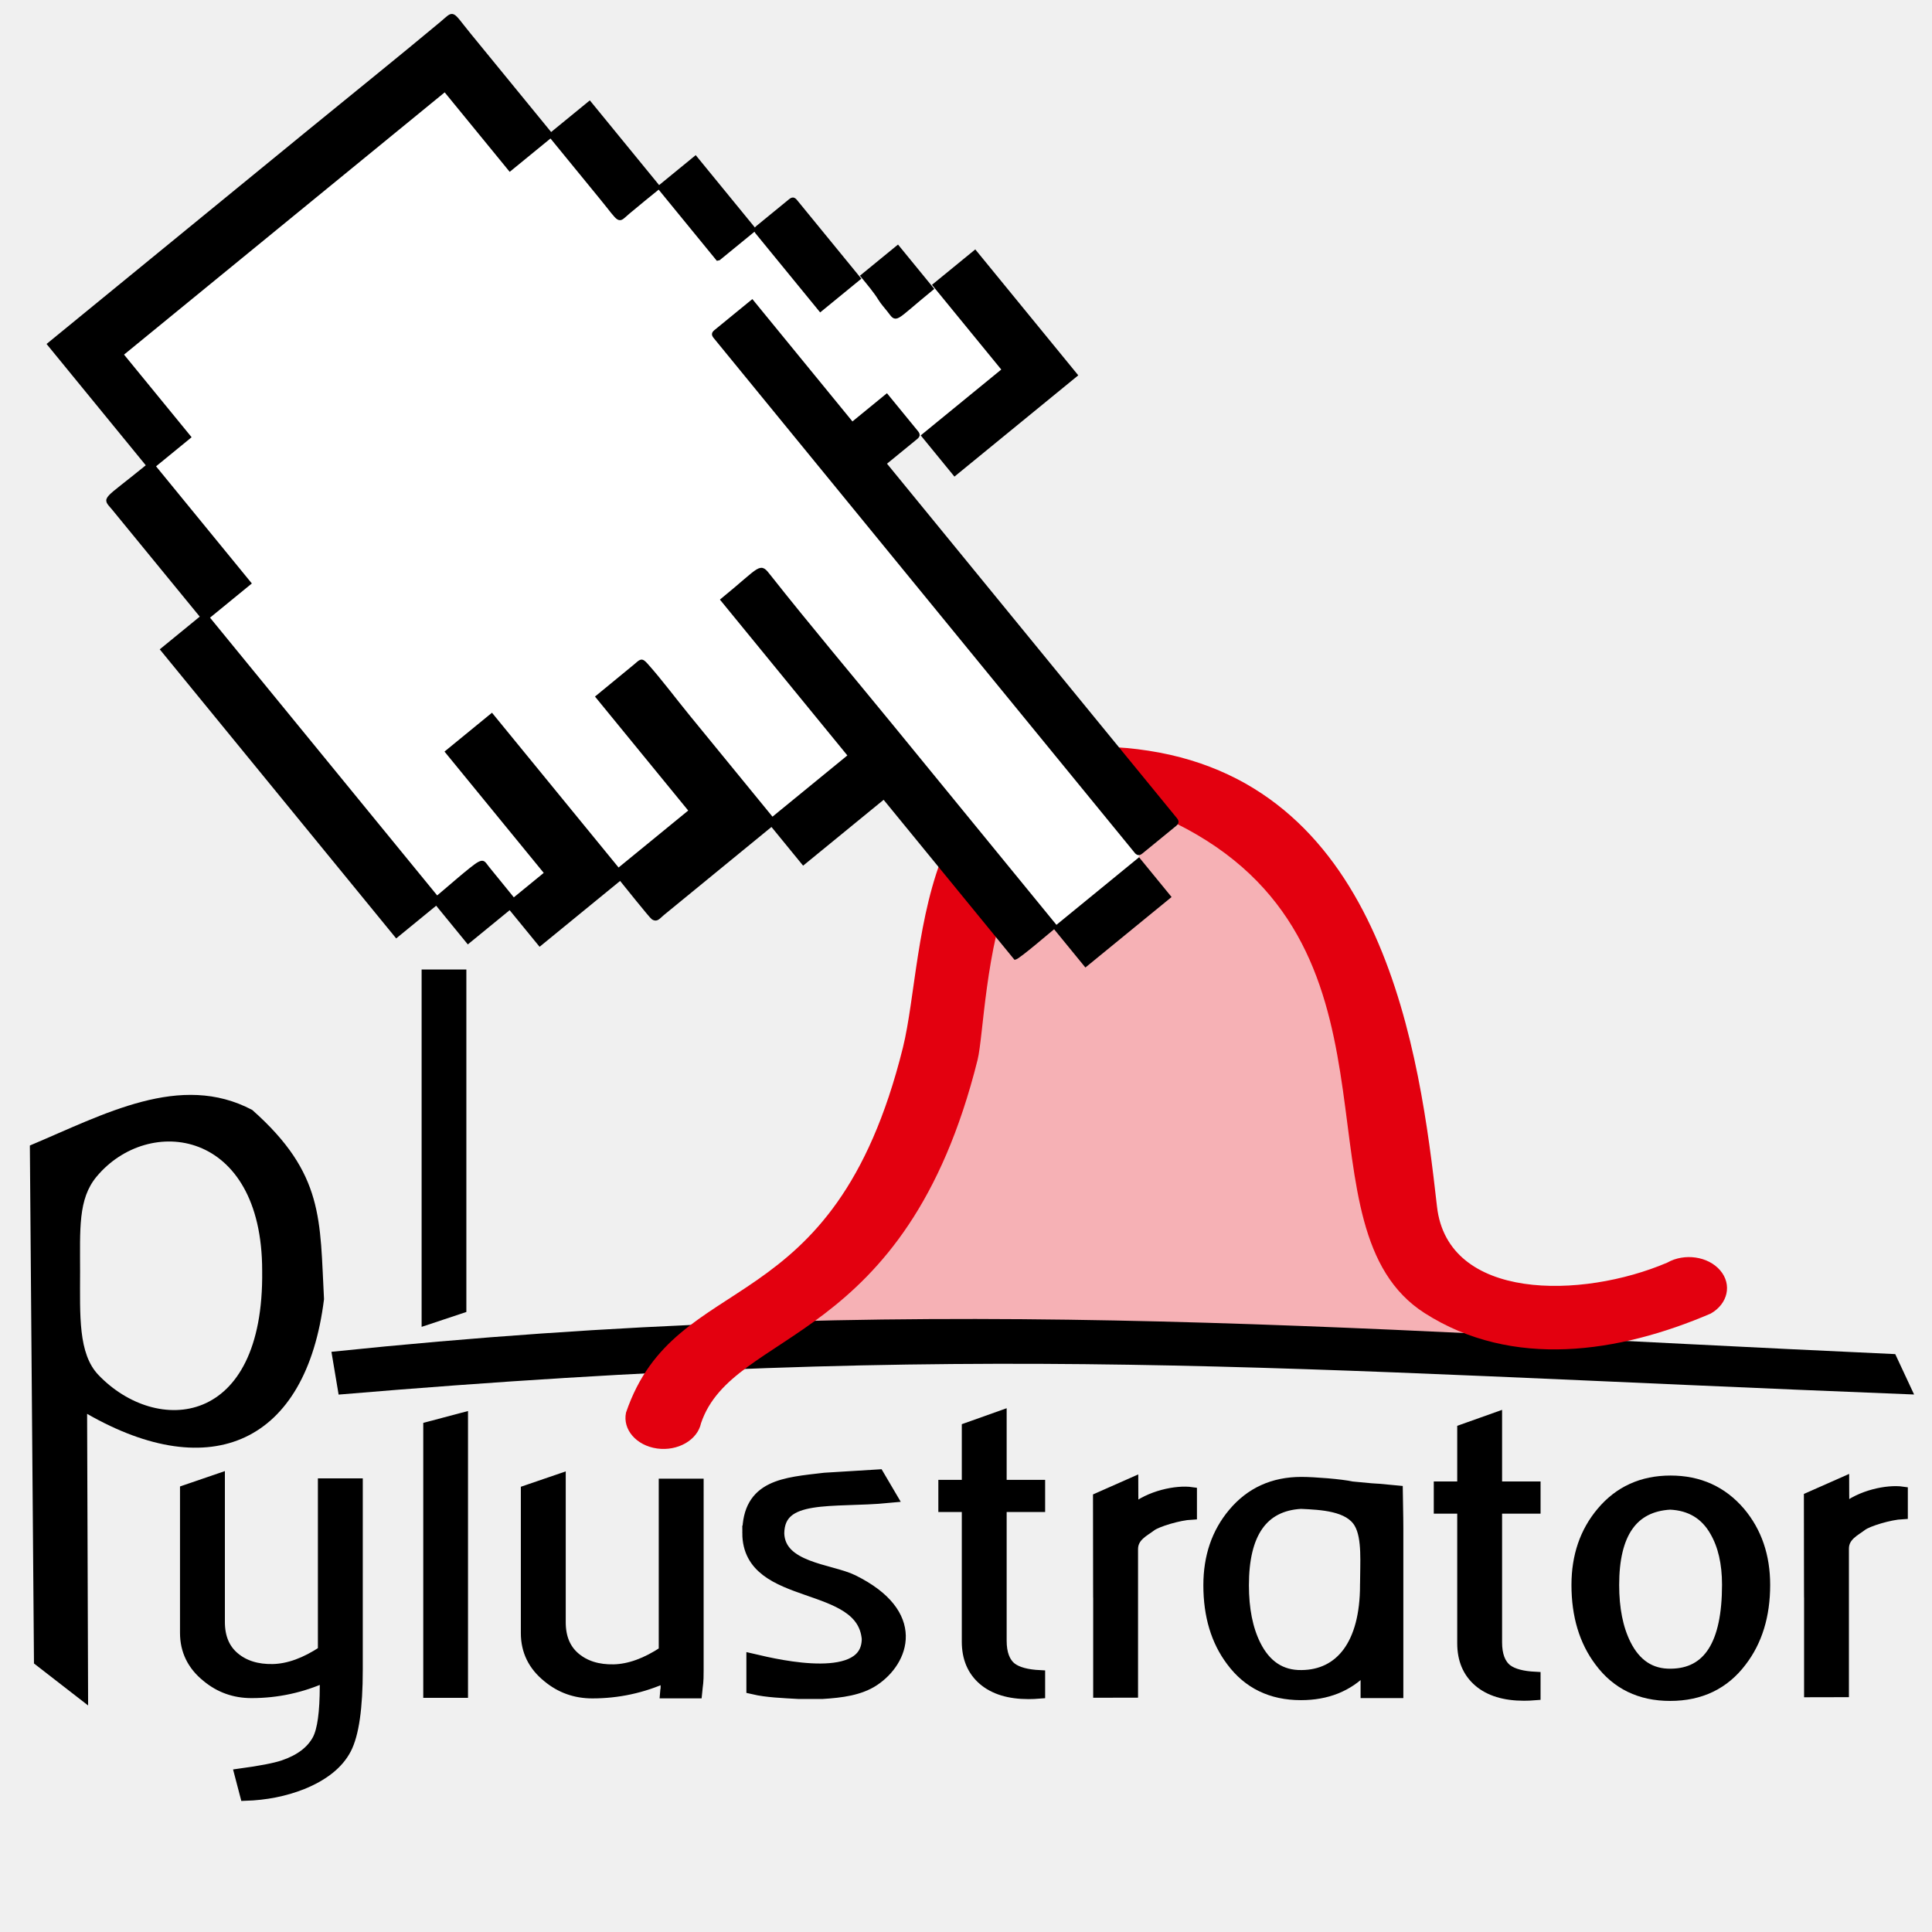
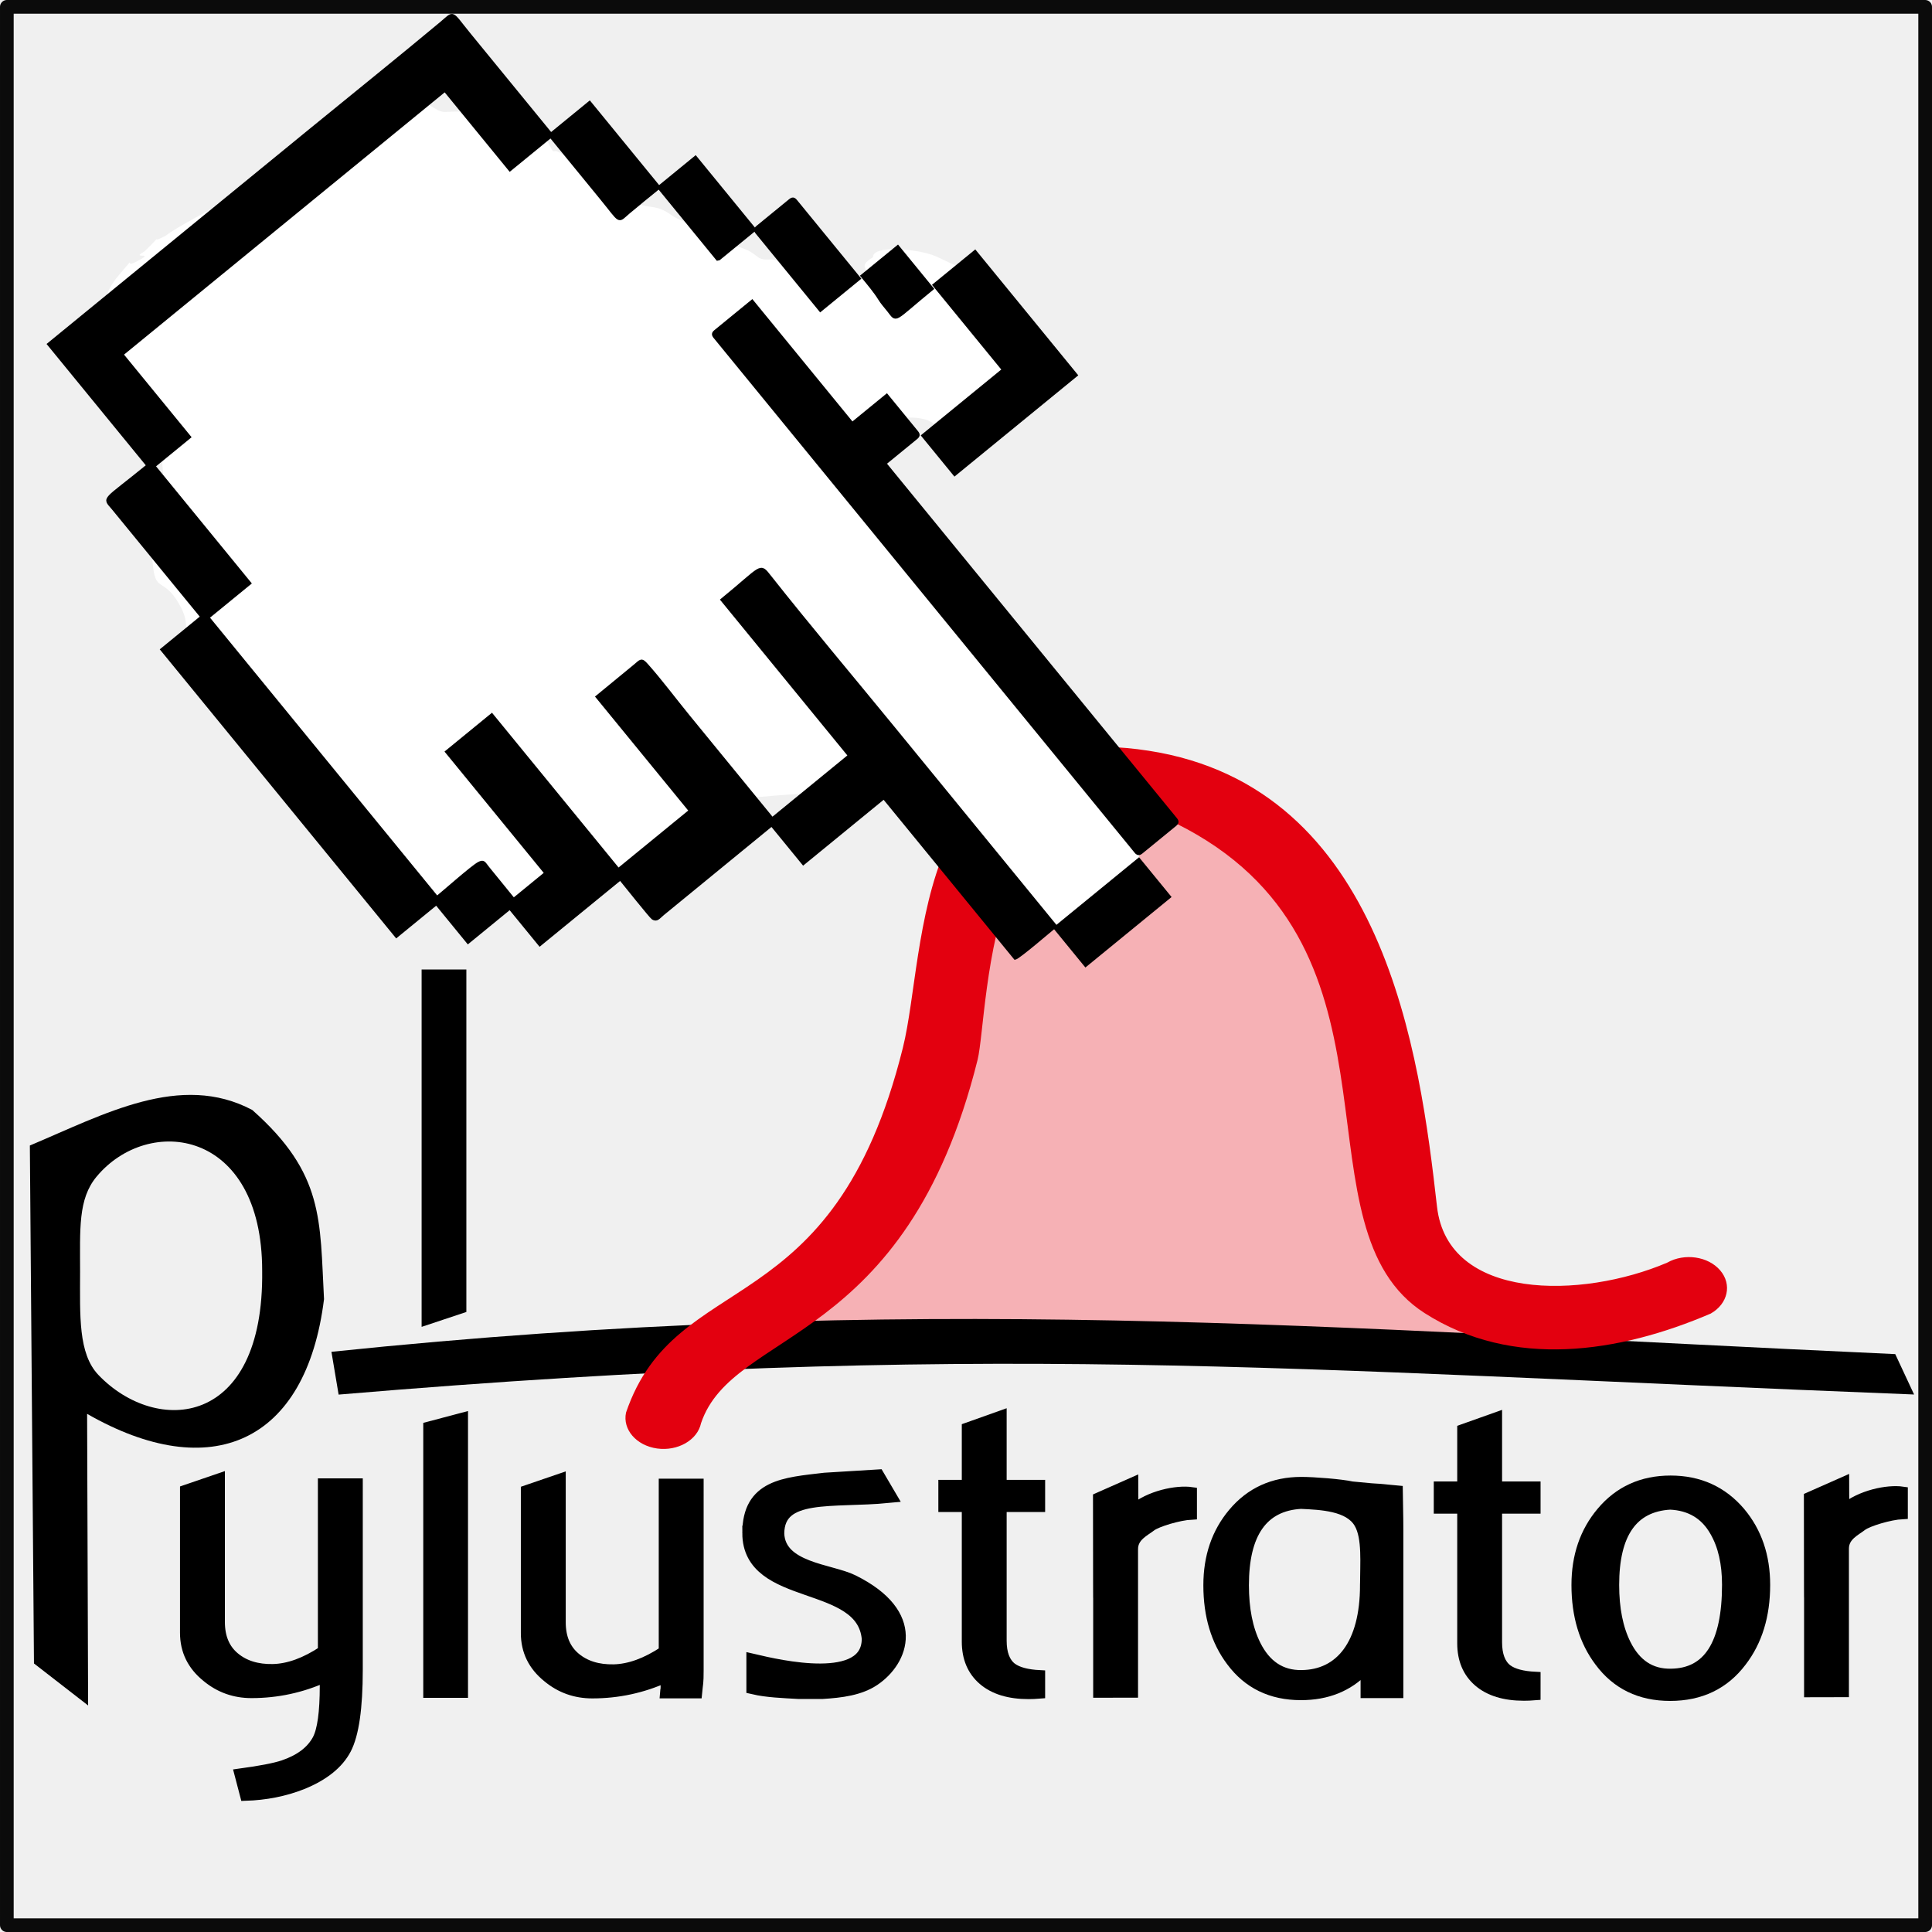
<svg xmlns="http://www.w3.org/2000/svg" version="1.1" id="svg2" xml:space="preserve" width="256" height="256" viewBox="0 0 256 256">
  <defs id="defs6" />
  <g id="g10" transform="matrix(1.333333,0,0,-1.333333,-76.38611,351.297)">
-     <rect style="opacity:1;fill:#9c3838;fill-opacity:0;stroke:#ffffff;stroke-width:1.36;stroke-linecap:round;stroke-linejoin:round;stroke-miterlimit:4;stroke-dasharray:none;stroke-dashoffset:0;stroke-opacity:0" id="rect1239-8" width="190.64" height="190.64" x="57.97" y="-262.792" transform="scale(1,-1)" />
    <path d="m 129.232,131.866 c 1.943,-0.747 -2.054,-4.068 0.45,-2.803 5.635,2.848 64.753,0.911 79.7,0.407 0.221,-0.008 -6.366,3.006 -11.292,10.39 -4.953,7.423 -6.417,21.647 -7.933,23.752 -0.437,0.607 -1.312,2.973 -1.312,3.938 0,2.44 -1.969,3.389 -1.969,6.235 0,1.577 -1.641,5.455 -1.641,5.578 0,8.336 -16.03,10.422 -20.018,7.547 -1.409,-1.015 -0.12,-0.389 -1.969,-1.312 -2.702,-1.351 -2.358,-1.746 -3.938,-3.938 -1.07,-1.485 -1.285,-0.84 -2.297,-3.282 -0.516,-1.245 -2.683,-5.86 -3.282,-6.891 -1.548,-4.334 -10.073,-31.323 -15.423,-31.174 -1.087,-0.725 -9.545,-8.269 -9.078,-8.448" style="fill:#f6b1b5;fill-opacity:1;fill-rule:evenodd;stroke:none;stroke-width:1.493" id="path168" />
    <path d="m 90.226,129.132 c 57.666,5.997 98.07,2.38 155.411,-0.229 l 1.873,-4.014 c -63.468,2.492 -92.51,5.4 -156.569,-0.009 l -0.714,4.253 z" style="fill:#000000;fill-opacity:1;fill-rule:evenodd;stroke:none;stroke-width:1.493" id="path170" />
    <g id="g172" transform="matrix(1.493162,0,0,1.493162,-263.6809,-310.0508)">
      <path d="m 256.624,290.079 c 3.345,9.799 13.798,5.661 18.428,24.286 1.624,6.533 0.508,22.218 16.351,19.77 15.722,-2.43 18.052,-20.211 19.198,-30.34 0.712,-6.29 9.638,-6.159 15.321,-3.732 1.148,0.652 2.727,0.422 3.527,-0.514 0.8,-0.936 0.518,-2.223 -0.63,-2.875 -6.103,-2.618 -13.189,-3.708 -19.036,0.028 -8.781,5.612 -0.692,23.356 -15.142,31.833 -14.139,8.295 -13.837,-11.845 -14.618,-14.978 -4.779,-19.166 -16.258,-17.837 -18.404,-24.176 -0.236,-1.124 -1.546,-1.879 -2.925,-1.687 -1.379,0.193 -2.305,1.26 -2.069,2.385" style="fill:#e3000f;fill-opacity:1;fill-rule:evenodd;stroke:none" id="path174" />
    </g>
    <path d="m 65.249,137.016 c 0,4.326 -0.211,7.298 1.635,9.519 5.156,6.202 16.46,4.776 16.46,-9.349 0.2,-15.61 -10.5,-16.376 -16.267,-10.361 -2.035,2.123 -1.829,5.941 -1.829,10.191 z m -4.992,12.618 0.409,-51.475 5.38,-4.173 -0.1,28.98 c 12.306,-7.057 21.771,-2.901 23.544,11.4 -0.423,7.873 0.03,12.455 -7.131,18.799 -7.145,3.788 -14.725,-0.43 -22.101,-3.532" style="fill:#000000;fill-opacity:1;fill-rule:evenodd;stroke:none;stroke-width:1.493" id="path176" />
    <path d="m 92.813,97.529 c 0,-3.791 -0.38,-6.416 -1.139,-7.876 -0.764,-1.459 -2.216,-2.625 -4.36,-3.493 -1.739,-0.685 -3.619,-1.057 -5.638,-1.121 l -0.562,2.145 c 2.052,0.279 3.497,0.558 4.334,0.838 1.65,0.559 2.782,1.415 3.404,2.562 0.499,0.935 0.745,2.718 0.745,5.358 v 0.886 c -2.328,-1.057 -4.766,-1.582 -7.317,-1.582 -1.676,0 -3.154,0.525 -4.428,1.582 -1.43,1.151 -2.145,2.61 -2.145,4.379 v 14.165 l 3.403,1.166 v -14.258 c 0,-1.523 0.491,-2.696 1.475,-3.519 0.983,-0.823 2.256,-1.218 3.817,-1.188 1.561,0.033 3.232,0.637 5.008,1.817 v 16.634 h 3.404 z" style="fill:#000000;fill-opacity:1;fill-rule:evenodd;stroke:#000000;stroke-width:1.058;stroke-linecap:butt;stroke-linejoin:miter;stroke-miterlimit:22.926;stroke-dasharray:none;stroke-opacity:1" id="path178" />
    <path d="m 160.625,95.195 c -0.406,-0.033 -0.778,-0.049 -1.121,-0.049 -1.925,0 -3.425,0.458 -4.498,1.378 -1.069,0.92 -1.605,2.189 -1.605,3.809 v 13.405 h -2.331 v 2.141 h 2.331 v 5.686 l 3.4,1.21 v -6.896 h 3.824 v -2.141 h -3.824 v -13.312 c 0,-1.277 0.343,-2.182 1.028,-2.711 0.588,-0.436 1.523,-0.685 2.796,-0.749 z" style="fill:#000000;fill-opacity:1;fill-rule:evenodd;stroke:#000000;stroke-width:1.058;stroke-linecap:butt;stroke-linejoin:miter;stroke-miterlimit:22.926;stroke-dasharray:none;stroke-opacity:1" id="path180" />
    <path d="m 103.271,95.272 h -3.389 v 26.39 l 3.389,0.898 z" style="fill:#000000;fill-opacity:1;fill-rule:evenodd;stroke:#000000;stroke-width:1.058;stroke-linecap:butt;stroke-linejoin:miter;stroke-miterlimit:22.926;stroke-dasharray:none;stroke-opacity:1" id="path182" />
    <path d="m 126.687,97.497 c 0,-1.388 -0.051,-1.199 -0.153,-2.275 h -3.129 c 0.043,0.628 0.064,-0.089 0.064,0.689 V 96.798 c -2.327,-1.058 -4.766,-1.582 -7.317,-1.582 -1.676,0 -3.154,0.525 -4.427,1.582 -1.43,1.15 -2.145,2.61 -2.145,4.379 v 14.165 l 3.403,1.166 v -14.258 c 0,-1.523 0.492,-2.696 1.475,-3.519 0.983,-0.823 2.256,-1.218 3.817,-1.188 1.561,0.033 3.232,0.637 5.009,1.817 V 115.993 h 3.404 z" style="fill:#000000;fill-opacity:1;fill-rule:evenodd;stroke:#000000;stroke-width:1.058;stroke-linecap:butt;stroke-linejoin:miter;stroke-miterlimit:22.926;stroke-dasharray:none;stroke-opacity:1" id="path184" />
    <path d="m 131.799,111.124 c 0,-6.727 11.316,-4.316 11.871,-10.498 0,-4.983 -9.067,-2.828 -11.465,-2.269 v -2.534 c 1.307,-0.304 2.868,-0.363 4.472,-0.453 h 2.322 c 1.884,0.116 3.69,0.345 5.076,1.279 2.771,1.867 4.573,6.305 -2.098,9.606 -2.2,1.088 -7.358,1.199 -7.489,4.821 0.048,4.281 5.502,3.229 11.091,3.773 -1.038,1.764 0,0 -1.086,1.847 -5.661,-0.347 0,0 -5.242,-0.321 -3.983,-0.47 -7.451,-0.644 -7.451,-5.251 z" style="fill:#000000;fill-opacity:1;fill-rule:evenodd;stroke:#000000;stroke-width:1.481;stroke-linecap:butt;stroke-linejoin:miter;stroke-miterlimit:22.926;stroke-dasharray:none;stroke-opacity:1" id="path186" />
    <path d="m 175.712,115.159 c -1.482,0.215 -4.182,-0.329 -5.822,-1.735 -0.003,3.034 0,-0.406 -0.008,2.713 -3.443,-1.524 0,0 -3.443,-1.524 0.019,-19.331 0.019,-4.282 0.019,-4.999 0,-7.077 0,-7.254 0,-14.332 l 3.4,0.007 c 0,7.45 0,6.782 0,14.231 0,1.277 1.154,1.776 1.84,2.305 0.588,0.436 2.741,1.091 4.014,1.155 v 2.179 z" style="fill:#000000;fill-opacity:1;fill-rule:evenodd;stroke:#000000;stroke-width:1.058;stroke-linecap:butt;stroke-linejoin:miter;stroke-miterlimit:22.926;stroke-dasharray:none;stroke-opacity:1" id="path188" />
    <path d="m 192.871,105.955 c 0,2.137 0.232,4.678 -0.577,6.074 -0.96,1.702 -3.7,1.823 -5.718,1.917 -3.731,-0.216 -5.593,-2.89 -5.593,-8.014 0,-2.349 0.387,-4.312 1.169,-5.887 0.998,-2.008 2.495,-2.998 4.49,-2.964 3.746,0.03 6.228,2.986 6.228,8.873 z m 3.458,-10.816 h -3.403 v 2.337 c -1.63,-1.691 -3.746,-2.539 -6.349,-2.539 -2.986,0 -5.314,1.136 -6.993,3.399 -1.523,2.022 -2.283,4.554 -2.283,7.596 0,2.86 0.823,5.266 2.468,7.224 1.739,2.078 4.026,3.121 6.852,3.121 1.257,0 3.959,-0.214 5.046,-0.454 4.202,-0.409 0.406,0 4.608,-0.409 0.054,-3.858 0.054,-2.551 0.054,-3.858 z" style="fill:#000000;fill-opacity:1;fill-rule:evenodd;stroke:#000000;stroke-width:0.846;stroke-linecap:butt;stroke-linejoin:miter;stroke-miterlimit:22.926;stroke-dasharray:none;stroke-opacity:1" id="path190" />
    <path d="m 209.859,95.032 c -0.406,-0.033 -0.778,-0.048 -1.12,-0.048 -1.925,0 -3.426,0.458 -4.498,1.378 -1.069,0.92 -1.605,2.189 -1.605,3.809 v 13.405 h -2.331 v 2.141 h 2.331 v 5.686 l 3.4,1.21 v -6.896 h 3.824 v -2.141 h -3.824 v -13.312 c 0,-1.277 0.343,-2.182 1.028,-2.711 0.588,-0.436 1.523,-0.685 2.796,-0.748 z" style="fill:#000000;fill-opacity:1;fill-rule:evenodd;stroke:#000000;stroke-width:1.058;stroke-linecap:butt;stroke-linejoin:miter;stroke-miterlimit:22.926;stroke-dasharray:none;stroke-opacity:1" id="path192" />
    <path d="m 228.951,105.984 c 0,2.137 -0.406,3.902 -1.214,5.299 -0.961,1.702 -2.454,2.599 -4.472,2.692 -3.731,-0.216 -5.593,-2.89 -5.593,-8.013 0,-2.35 0.387,-4.312 1.169,-5.887 0.998,-2.007 2.495,-2.998 4.491,-2.964 3.746,0.03 5.619,2.986 5.619,8.873 z m 3.727,-0.022 c 0,-3.042 -0.778,-5.575 -2.331,-7.596 -1.709,-2.264 -4.07,-3.4 -7.082,-3.4 -2.986,0 -5.314,1.136 -6.993,3.4 -1.523,2.021 -2.283,4.554 -2.283,7.596 0,2.86 0.823,5.265 2.469,7.224 1.739,2.078 4.025,3.12 6.851,3.12 2.826,0 5.128,-1.042 6.9,-3.12 1.646,-1.959 2.469,-4.364 2.469,-7.224 z" style="fill:#000000;fill-opacity:1;fill-rule:evenodd;stroke:#000000;stroke-width:1.058;stroke-linecap:butt;stroke-linejoin:miter;stroke-miterlimit:22.926;stroke-dasharray:none;stroke-opacity:1" id="path194" />
-     <path style="fill:#ffffff;stroke:none;stroke-width:0.75px;stroke-linecap:butt;stroke-linejoin:miter;stroke-opacity:1" d="m 101.895,257.991 6.5,-7.418 7.093,-1.066 3.792,-4.232 6.48,-0.822 3.767,-3.81 5.941,0.008 5.347,-4.58 12.731,-1.319 7.252,-7.86 -7.781,-7.573 -8.771,1.936 -3.433,-2.873 29.919,-37.294 -0.527,-5.64 -5.62,-4.535 -4.922,0.774 -14.7,15.63 -7.797,-6.239 -7.055,1.636 -8.549,-7.121 -7.232,1.819 -3.696,-4.547 -14.513,1.577 -19.01,24.443 0.799,7.174 -6.499,8.125 1.238,6.118 -6.529,9.179 z" id="path2110" />
+     <path d="m 168.718,184.147 c -0.736,1.749 -0.875,0.69 -1.964,3.274 -0.346,-0.026 -2.406,2.023 -2.443,2.096 -0.359,0.709 -1.349,1.787 -2.16,2.118 -0.105,1.367 0.089,-0.397 -0.96,1.353 -0.86,-0.066 -0.218,0.316 -0.938,1.07 -0.953,0.997 -1.528,2.636 -2.247,3.252 -1.184,1.016 -0.441,0.908 -1.265,1.616 -1.33,1.14 0.906,0.215 -1.549,1.593 -0.1,1.31 -1.604,2.301 -1.68,3.296 -0.381,-0.029 -2.131,1.743 -2.16,2.118 -0.041,0.526 -0.441,0.488 -0.96,1.353 -1.326,-0.102 -0.521,0.638 -2.379,1.245 -1.468,0.48 -0.966,2.78 -2.487,2.663 -0.132,1.729 -0.502,-0.908 -0.72,1.943 -0.051,0.67 -0.647,0.993 -0.698,1.659 -1.025,0.419 -0.377,0.445 -0.981,1.637 -0.409,0.807 -0.293,0.103 -0.392,1.397 -0.171,2.222 0.126,1.861 1.79,2.705 0.751,0.381 -0.541,0.529 1.375,0.676 -0.071,0.923 3.394,1.09 4.277,0.043 0.647,-0.767 0.407,-1.111 1.79,-1.004 0.092,-1.207 0.948,1.466 1.026,1.505 0.364,0.184 0.603,-0.415 0.502,0.895 0.823,0.063 0.273,1.733 1.856,1.855 0.499,0.038 1.773,1.508 2.423,1.897 -0.174,2.266 1.268,0.634 0.525,4.321 -0.45,2.23 -1.252,2.009 -1.92,2.707 l -0.632,0.808 c -1.324,1.082 -2.01,0.148 -2.182,2.401 -3.273,1.027 -2.765,1.719 -6.721,2.053 -0.654,0.055 -2.86,0.083 -2.794,-0.785 -1.692,-1.015 -0.128,-1.05 -1.004,-1.789 -2.195,-1.852 -0.148,-1.543 -2.248,-0.458 -0.005,0.003 -1.75,0.72 -1.768,0.721 -1.399,0.064 -4.253,1.386 -5.237,1.31 -1.496,-0.115 -0.978,0.557 -2.946,1.201 -0.103,0.034 -3.226,1.441 -3.251,1.463 -0.688,0.59 -2.544,1.017 -3.557,1.726 -1.577,1.103 -1.792,0.594 -3.514,1.157 l -1.156,0.197 c -0.395,0.659 -0.345,0.83 -1.2,0.764 -0.607,1.013 -3.25,2.522 -4.255,3.384 -2.343,2.01 -1.047,-0.505 -2.466,2.379 -0.16,-0.012 -1.921,0.994 -2.356,0.961 -0.038,0.505 0.196,0.057 -0.895,0.502 -0.082,1.066 -5.285,1.022 -6.634,0.919 -1.046,-0.081 -2.061,1.554 -4.103,1.398 -2.802,-0.215 -1.167,0.289 -3.317,-1.396 0.075,-0.984 -0.98,-0.9 -1.9,-1.287 0.07,-0.914 -1.628,-0.977 -1.637,-0.982 -0.768,-0.389 -0.282,-0.878 -1.921,-1.004 -1.046,-1.862 -0.767,-0.277 -2.183,-1.309 -1.877,-1.368 0.855,-0.013 -1.637,-0.981 -0.454,-0.176 -1.089,-0.693 -1.048,-1.222 -1.002,-0.077 -2.409,-1.704 -4.387,-2.334 -0.599,-0.191 -5.001,-2.585 -5.61,-3.141 -2.175,-1.189 0.327,0.817 -2.161,-1.593 -1.592,-0.895 1.402,0.107 -0.917,-1.069 -1.198,-0.607 0.244,0.903 -1.615,-1.265 -2.162,-2.521 -1.048,-3.562 -1.311,-5.237 -0.213,-1.363 -0.228,-0.745 -0.11,-2.292 0.029,-0.378 0.058,-0.756 0.087,-1.135 1.476,-0.601 -0.188,-0.104 1.244,-1.331 l 0.349,-0.83 c 0.523,0.04 2.961,-3.88 3.185,-4.322 0.812,-1.602 0.499,0.938 0.742,-2.226 0.116,-1.513 0.232,-3.026 0.348,-4.54 -0.423,-0.033 -0.482,-1.038 -0.72,-1.767 -0.366,-1.119 -0.463,-1.401 -0.372,-2.597 -0.541,-0.041 -0.153,-1.734 -0.11,-2.291 0.24,-3.13 1.012,-1.387 2.596,-4.082 1.4,-2.382 -0.033,-2.319 1.81,-4.999 0.301,-0.438 1.144,-3.746 1.178,-4.191 1.758,-0.986 0.112,-0.008 1.593,-2.161 0.64,-0.932 0.236,-1.089 0.392,-1.396 0.474,-0.935 1.187,-0.591 1.244,-1.332 1.681,0.129 0.657,-0.806 1.768,-0.721 0.057,-0.748 2.062,-0.838 2.16,-2.118 1.539,0.118 0.908,-0.862 1.571,-1.877 0.266,-0.407 2.244,-3.515 2.575,-3.798 0.69,-0.592 1.128,-1.911 2.138,-1.834 0.957,-1.595 1.552,-1.32 2.51,-2.947 1.888,-3.212 1.477,-2.74 4.757,-2.489 0.445,0.034 11.874,0.892 11.916,0.913 1.923,0.974 -0.681,0.522 2.75,1.352 2.144,0.519 2.048,-0.275 5.042,1.243 1.624,0.823 0.374,-0.208 1.921,1.003 l 1.658,0.698 c -0.042,0.543 0.413,0.317 0.83,0.349 1.047,2.093 0.476,1.155 1.855,1.854 0.626,0.318 -0.402,0.401 1.353,0.96 1.798,0.573 -0.805,0.794 1.07,0.938 0.953,0.073 0.436,0.319 1.964,0.436 3.029,0.232 1.15,0.193 3.078,0.807 0.427,0.136 11.08,0.849 12.768,0.979 0.452,-0.755 1.184,-2.193 2.16,-2.118 0.001,-0.024 0.907,-1.643 1.549,-1.594 0.232,-3.019 0.781,0.981 0.982,-1.637 0.777,0.06 0.808,-1.223 1.265,-1.615 0.688,-0.59 -0.049,-1.19 2.793,-2.925 1.398,-0.855 0.775,-1.653 2.116,-1.55 0.799,0.061 0.552,-1.085 2.705,-1.79 0.945,-0.309 0.092,-0.849 1.2,-0.765 0.137,-1.789 1.403,0.402 2.427,0.066 0.732,-0.24 -0.108,-0.361 1.28,-0.254 0.441,0.034 3.436,-0.125 3.451,-0.119 l 0.808,0.632 c 1.07,0.576 1.136,0.977 1.411,1.817 0.185,0.565 1.475,1.812 1.096,1.783 -0.981,1.637 0.638,-1.159 0.304,3.202 -0.136,1.776 2.35,1.871 1.097,1.775 -0.121,1.582 -0.662,1.066 -1.025,2.204 l -0.327,0.546 z" style="fill:#ffffff;fill-opacity:1;fill-rule:evenodd;stroke:none;stroke-width:1.493" id="path196" />
    <path d="m 122.77,244.852 3.637,2.975 5.865,-7.172 -3.534,-2.89 -0.146,-0.033 z m -26.085,-74.411 -23.292,28.478 3.975,3.25 -8.852,10.81 c -0.939,1.108 -0.966,0.587 3.488,4.23 l -9.86,12.057 25.983,21.251 c 4.326,3.538 8.703,7.051 12.992,10.627 1.38,1.15 0.896,1.236 2.843,-1.145 l 8.076,-9.874 3.846,3.145 6.885,-8.418 c -1.004,-0.82 -2.027,-1.635 -3.015,-2.472 -1.128,-0.957 -0.684,-1.064 -2.72,1.424 l -5.015,6.133 -4.053,-3.315 -6.461,7.899 -32.116,-26.267 6.716,-8.21 -3.534,-2.891 9.52,-11.641 -4.157,-3.4 22.781,-27.855 c 0.774,0.633 3.529,3.074 4.158,3.403 0.485,0.253 0.483,0.074 0.908,-0.458 l 2.549,-3.134 3.222,2.635 -9.861,12.057 4.469,3.655 12.581,-15.382 7.17,5.865 -9.265,11.329 3.744,3.077 c 0.606,0.506 0.628,0.67 1.153,0.083 1.388,-1.555 2.82,-3.476 4.162,-5.117 l 8.33,-10.185 7.692,6.291 -12.666,15.486 c 4.061,3.32 3.693,3.596 4.716,2.301 3.793,-4.805 8.243,-10.086 12.155,-14.87 l 16.236,-19.852 c -0.544,-0.445 -3.629,-3.096 -3.992,-3.179 l -13.049,15.955 -8.002,-6.546 -3.145,3.846 -10.811,-8.852 c -0.484,-0.411 -0.61,-0.659 -0.997,-0.429 -0.182,0.108 -2.857,3.458 -3.233,3.918 l -8.003,-6.545 -2.975,3.637 -4.157,-3.4 -3.145,3.846 z m 73.478,8.404 -41.823,51.136 c -0.195,0.239 -0.182,0.371 0.058,0.567 l 3.638,2.975 9.945,-12.16 3.43,2.805 2.976,-3.637 c 0.196,-0.24 0.182,-0.372 -0.057,-0.568 l -3.118,-2.549 28.902,-35.338 c 0.196,-0.239 0.183,-0.371 -0.057,-0.567 l -3.326,-2.72 c -0.239,-0.196 -0.37,-0.183 -0.566,0.057 z m -13.141,47.881 -6.886,8.419 4.054,3.315 10.03,-12.264 -12.057,-9.861 -3.145,3.846 z m -18.203,5.927 -6.291,7.691 c -0.196,0.24 -0.183,0.371 0.057,0.567 l 3.221,2.635 c 0.24,0.196 0.371,0.182 0.567,-0.057 l 6.29,-7.691 z m 34.674,-58.303 -8.315,-6.8 -3.027,3.701 8.315,6.8 z m -28.783,59.43 c -0.438,0.715 -1.081,1.474 -1.733,2.272 l 3.534,2.89 3.4,-4.157 c -3.978,-3.254 -3.434,-3.267 -4.319,-2.155 -0.299,0.376 -0.635,0.746 -0.882,1.15 z" style="fill:#000000;fill-opacity:1;fill-rule:evenodd;stroke:#000000;stroke-width:0.323;stroke-linecap:butt;stroke-linejoin:miter;stroke-miterlimit:22.926;stroke-dasharray:none;stroke-opacity:1" id="path198" />
    <path d="m 99.718,166.594 h 3.389 v -33.123 l -3.389,-1.126 z" style="fill:#000000;fill-opacity:1;fill-rule:evenodd;stroke:#000000;stroke-width:1.058;stroke-linecap:butt;stroke-linejoin:miter;stroke-miterlimit:22.926;stroke-dasharray:none;stroke-opacity:1" id="path200" />
    <path d="m 246.359,115.208 c -1.482,0.215 -4.182,-0.329 -5.822,-1.735 -0.003,3.034 0,-0.406 -0.008,2.713 -3.442,-1.524 0,0 -3.442,-1.524 0.019,-19.331 0.019,-4.282 0.019,-4.999 0,-7.078 0,-7.255 0,-14.332 l 3.399,0.007 c 0,7.45 0,6.782 0,14.231 0,1.277 1.155,1.776 1.84,2.305 0.588,0.436 2.741,1.091 4.014,1.154 v 2.179 z" style="fill:#000000;fill-opacity:1;fill-rule:evenodd;stroke:#000000;stroke-width:1.058;stroke-linecap:butt;stroke-linejoin:miter;stroke-miterlimit:22.926;stroke-dasharray:none;stroke-opacity:1" id="path280" />
    <path d="m 508.322,99.462 c 2.169,-0.833 -2.292,-4.54 0.503,-3.128 6.289,3.178 72.266,1.016 88.949,0.454 0.247,-0.009 -7.104,3.354 -12.603,11.595 -5.527,8.284 -7.161,24.159 -8.854,26.509 -0.488,0.677 -1.464,3.319 -1.464,4.395 0,2.723 -2.198,3.782 -2.198,6.958 0,1.76 -1.831,6.088 -1.831,6.226 0,9.303 -17.89,11.631 -22.34,8.423 -1.572,-1.133 -0.134,-0.435 -2.197,-1.465 -3.016,-1.507 -2.632,-1.949 -4.395,-4.395 -1.195,-1.658 -1.435,-0.937 -2.564,-3.662 -0.576,-1.39 -2.994,-6.54 -3.662,-7.691 -1.728,-4.837 -11.242,-34.958 -17.212,-34.791 -1.214,-0.809 -10.653,-9.229 -10.131,-9.429" style="fill:#f6b1b5;fill-opacity:1;fill-rule:evenodd;stroke:none;stroke-width:1.666" id="path168-8" />
    <path d="m 455.334,96.908 c 64.358,6.693 109.45,2.657 173.444,-0.256 l 2.09,-4.48 c -70.832,2.781 -103.245,6.027 -174.737,-0.01 l -0.797,4.746 z" style="fill:#000000;fill-opacity:1;fill-rule:evenodd;stroke:none;stroke-width:1.666" id="path170-6" />
    <g id="g172-9" transform="matrix(1.666425,0,0,1.666425,69.81584,-393.7341)">
      <path d="m 256.624,290.079 c 3.345,9.799 13.798,5.661 18.428,24.286 1.624,6.533 0.508,22.218 16.351,19.77 15.722,-2.43 18.052,-20.211 19.198,-30.34 0.712,-6.29 9.638,-6.159 15.321,-3.732 1.148,0.652 2.727,0.422 3.527,-0.514 0.8,-0.936 0.518,-2.223 -0.63,-2.875 -6.103,-2.618 -13.189,-3.708 -19.036,0.028 -8.781,5.612 -0.692,23.356 -15.142,31.833 -14.139,8.295 -13.837,-11.845 -14.618,-14.978 -4.779,-19.166 -16.258,-17.837 -18.404,-24.176 -0.236,-1.124 -1.546,-1.879 -2.925,-1.687 -1.379,0.193 -2.305,1.26 -2.069,2.385" style="fill:#e3000f;fill-opacity:1;fill-rule:evenodd;stroke:none" id="path174-3" />
    </g>
    <g id="g1243" transform="matrix(1.116038,0,0,1.116038,146.1917,-45.04327)">
      <path id="path196-6" style="fill:#ffffff;fill-opacity:1;fill-rule:evenodd;stroke:none;stroke-width:1.493" d="m 371.99,182.207 c -0.736,1.749 -0.875,0.69 -1.964,3.274 -0.346,-0.026 -2.406,2.023 -2.443,2.096 -0.359,0.709 -1.349,1.787 -2.16,2.118 -0.105,1.367 0.089,-0.397 -0.96,1.353 -0.86,-0.066 -0.218,0.316 -0.938,1.07 -0.953,0.997 -1.528,2.636 -2.247,3.252 -1.184,1.016 -0.441,0.908 -1.265,1.616 -1.33,1.14 0.906,0.215 -1.549,1.593 -0.1,1.31 -1.604,2.301 -1.68,3.296 -0.381,-0.029 -2.131,1.743 -2.16,2.118 -0.041,0.526 -0.441,0.488 -0.96,1.353 -1.326,-0.102 -0.521,0.638 -2.379,1.245 -1.468,0.48 -0.966,2.78 -2.487,2.663 -0.132,1.729 -0.502,-0.908 -0.72,1.943 -0.051,0.67 -0.647,0.993 -0.698,1.659 -1.025,0.419 -0.377,0.445 -0.981,1.637 -0.409,0.807 -0.293,0.103 -0.392,1.397 -0.171,2.222 0.126,1.861 1.79,2.705 0.751,0.381 -0.541,0.529 1.375,0.676 -0.071,0.923 3.394,1.09 4.277,0.043 0.647,-0.767 0.407,-1.111 1.79,-1.004 0.092,-1.207 0.948,1.466 1.026,1.505 0.364,0.184 0.603,-0.415 0.502,0.895 0.823,0.063 0.273,1.733 1.856,1.855 0.499,0.038 1.773,1.508 2.423,1.897 -0.174,2.266 1.268,0.634 0.525,4.321 -0.45,2.23 -1.252,2.009 -1.92,2.707 l -0.632,0.808 c -1.324,1.082 -2.01,0.148 -2.182,2.401 -3.273,1.027 -2.765,1.719 -6.721,2.053 -0.654,0.055 -2.86,0.083 -2.794,-0.785 -1.692,-1.015 -0.128,-1.05 -1.004,-1.789 -2.195,-1.852 -0.148,-1.543 -2.248,-0.458 -0.005,0.003 -1.75,0.72 -1.768,0.721 -1.399,0.064 -4.253,1.386 -5.237,1.31 -1.496,-0.115 -0.978,0.557 -2.946,1.201 -0.103,0.034 -3.226,1.441 -3.251,1.463 -0.688,0.59 -2.544,1.017 -3.557,1.726 -1.577,1.103 -1.792,0.594 -3.514,1.157 l -1.156,0.197 c -0.395,0.659 -0.345,0.83 -1.2,0.764 -0.607,1.013 -3.25,2.522 -4.255,3.384 -2.343,2.01 -1.047,-0.505 -2.466,2.379 -0.16,-0.012 -1.921,0.994 -2.356,0.961 -0.038,0.505 0.196,0.057 -0.895,0.502 -0.082,1.066 -5.285,1.022 -6.634,0.919 -1.046,-0.081 -2.061,1.554 -4.103,1.398 -2.802,-0.215 -1.167,0.289 -3.317,-1.396 0.075,-0.984 -0.98,-0.9 -1.9,-1.287 0.07,-0.914 -1.628,-0.977 -1.637,-0.982 -0.768,-0.389 -0.282,-0.878 -1.921,-1.004 -1.046,-1.862 -0.767,-0.277 -2.183,-1.309 -1.877,-1.368 0.855,-0.013 -1.637,-0.981 -0.454,-0.176 -1.089,-0.693 -1.048,-1.222 -1.002,-0.077 -2.409,-1.704 -4.387,-2.334 -0.599,-0.191 -5.001,-2.585 -5.61,-3.141 -2.175,-1.189 0.327,0.817 -2.161,-1.593 -1.592,-0.895 1.402,0.107 -0.917,-1.069 -1.198,-0.607 0.244,0.903 -1.615,-1.265 -2.162,-2.521 -1.048,-3.562 -1.311,-5.237 -0.213,-1.363 -0.228,-0.745 -0.11,-2.292 0.029,-0.378 0.058,-0.756 0.087,-1.135 1.476,-0.601 -0.188,-0.104 1.244,-1.331 l 0.349,-0.83 c 0.523,0.04 2.961,-3.88 3.185,-4.322 0.812,-1.602 0.499,0.938 0.742,-2.226 0.116,-1.513 0.232,-3.026 0.348,-4.54 -0.423,-0.033 -0.482,-1.038 -0.72,-1.767 -0.366,-1.119 -0.463,-1.401 -0.372,-2.597 -0.541,-0.041 -0.153,-1.734 -0.11,-2.291 0.24,-3.13 1.012,-1.387 2.596,-4.082 1.4,-2.382 -0.033,-2.319 1.81,-4.999 0.301,-0.438 1.144,-3.746 1.178,-4.191 1.758,-0.986 0.112,-0.008 1.593,-2.161 0.64,-0.932 0.236,-1.089 0.392,-1.396 0.474,-0.935 1.187,-0.591 1.244,-1.332 1.681,0.129 0.657,-0.806 1.768,-0.721 0.058,-0.748 2.062,-0.838 2.16,-2.118 1.539,0.118 0.908,-0.862 1.571,-1.877 0.266,-0.407 2.244,-3.515 2.575,-3.798 0.69,-0.592 1.128,-1.911 2.138,-1.834 0.957,-1.595 1.552,-1.32 2.51,-2.947 1.888,-3.212 1.477,-2.74 4.757,-2.489 0.445,0.034 11.874,0.892 11.916,0.913 1.923,0.974 -0.681,0.522 2.75,1.352 2.144,0.519 2.048,-0.275 5.042,1.243 1.624,0.823 0.374,-0.208 1.921,1.003 l 1.658,0.698 c -0.042,0.543 0.413,0.317 0.83,0.349 1.047,2.093 0.476,1.155 1.855,1.854 0.626,0.318 -0.402,0.401 1.353,0.96 1.798,0.573 -0.805,0.794 1.07,0.938 0.953,0.073 0.436,0.319 1.964,0.436 3.029,0.232 1.15,0.193 3.078,0.807 0.427,0.136 11.08,0.849 12.768,0.979 0.452,-0.755 1.184,-2.193 2.16,-2.118 7.5e-4,-0.024 0.907,-1.643 1.549,-1.594 0.232,-3.019 0.781,0.981 0.982,-1.637 0.777,0.06 0.808,-1.223 1.265,-1.615 0.688,-0.59 -0.049,-1.19 2.793,-2.925 1.398,-0.855 0.775,-1.653 2.116,-1.55 0.799,0.061 0.552,-1.085 2.705,-1.79 0.945,-0.309 0.092,-0.849 1.2,-0.765 0.137,-1.789 1.403,0.402 2.427,0.066 0.732,-0.24 -0.108,-0.36 1.28,-0.254 0.441,0.034 3.436,-0.125 3.451,-0.119 l 0.808,0.632 c 1.07,0.576 1.136,0.977 1.411,1.817 0.185,0.565 1.475,1.812 1.096,1.783 -0.981,1.637 0.638,-1.159 0.304,3.202 -0.136,1.776 2.35,1.871 1.097,1.775 -0.121,1.582 -0.662,1.066 -1.025,2.204 l -0.327,0.546 z" />
      <path id="path198-1" style="fill:#000000;fill-opacity:1;fill-rule:evenodd;stroke:#000000;stroke-width:0.323;stroke-linecap:butt;stroke-linejoin:miter;stroke-miterlimit:22.926;stroke-dasharray:none;stroke-opacity:1" d="m 326.042,242.913 3.637,2.975 5.865,-7.172 -3.534,-2.89 -0.146,-0.033 z m -26.085,-74.411 -23.292,28.478 3.975,3.25 -8.852,10.81 c -0.939,1.108 -0.966,0.587 3.488,4.23 l -9.86,12.057 25.983,21.251 c 4.326,3.538 8.703,7.051 12.992,10.627 1.38,1.15 0.896,1.236 2.843,-1.145 l 8.076,-9.874 3.846,3.145 6.885,-8.418 c -1.004,-0.82 -2.027,-1.635 -3.015,-2.472 -1.128,-0.957 -0.684,-1.064 -2.72,1.424 l -5.015,6.133 -4.053,-3.315 -6.461,7.899 -32.116,-26.267 6.716,-8.21 -3.534,-2.891 9.52,-11.641 -4.157,-3.4 22.781,-27.855 c 0.774,0.633 3.529,3.074 4.158,3.403 0.485,0.253 0.483,0.074 0.908,-0.458 l 2.549,-3.134 3.222,2.635 -9.861,12.057 4.469,3.655 12.581,-15.382 7.17,5.865 -9.265,11.329 3.744,3.077 c 0.606,0.506 0.628,0.67 1.153,0.083 1.388,-1.555 2.82,-3.476 4.162,-5.117 l 8.33,-10.185 7.692,6.291 -12.666,15.486 c 4.061,3.32 3.693,3.596 4.716,2.301 3.793,-4.805 8.243,-10.086 12.155,-14.87 l 16.236,-19.852 c -0.544,-0.445 -3.629,-3.096 -3.992,-3.179 l -13.049,15.955 -8.002,-6.546 -3.145,3.846 -10.811,-8.852 c -0.484,-0.411 -0.61,-0.659 -0.997,-0.429 -0.182,0.108 -2.857,3.458 -3.233,3.918 l -8.003,-6.545 -2.975,3.637 -4.157,-3.4 -3.145,3.846 z m 73.478,8.404 -41.823,51.136 c -0.195,0.239 -0.182,0.371 0.058,0.567 l 3.638,2.975 9.945,-12.16 3.43,2.805 2.976,-3.637 c 0.196,-0.24 0.182,-0.372 -0.057,-0.568 l -3.118,-2.549 28.902,-35.338 c 0.196,-0.239 0.183,-0.371 -0.057,-0.567 l -3.326,-2.72 c -0.239,-0.196 -0.37,-0.183 -0.566,0.057 z m -13.141,47.881 -6.886,8.419 4.054,3.315 10.03,-12.264 -12.057,-9.861 -3.145,3.846 z m -18.203,5.927 -6.291,7.691 c -0.196,0.24 -0.183,0.371 0.057,0.567 l 3.221,2.635 c 0.24,0.196 0.371,0.182 0.567,-0.057 l 6.29,-7.691 z m 34.674,-58.303 -8.315,-6.8 -3.027,3.701 8.315,6.8 z m -28.783,59.43 c -0.438,0.715 -1.081,1.474 -1.733,2.272 l 3.534,2.89 3.4,-4.157 c -3.978,-3.254 -3.434,-3.267 -4.319,-2.155 -0.299,0.376 -0.635,0.746 -0.882,1.15 z" />
    </g>
    <path d="m 465.928,152.792 h 3.782 v -51.041 l -3.782,-1.257 z" style="fill:#000000;fill-opacity:1;fill-rule:evenodd;stroke:#000000;stroke-width:1.181;stroke-linecap:butt;stroke-linejoin:miter;stroke-miterlimit:22.926;stroke-dasharray:none;stroke-opacity:1" id="path200-5" />
    <rect style="opacity:1;fill:#ffffff;fill-opacity:0;stroke:#0b0b0b;stroke-width:1.5;stroke-linecap:round;stroke-linejoin:round;stroke-miterlimit:4;stroke-dasharray:none;stroke-dashoffset:0;stroke-opacity:1" id="rect1237" width="43.252" height="0" x="-83.167" y="-265.882" transform="scale(1,-1)" />
    <rect style="opacity:1;fill:#ffffff;fill-opacity:0;stroke:#0b0b0b;stroke-width:1.36;stroke-linecap:round;stroke-linejoin:round;stroke-miterlimit:4;stroke-dasharray:none;stroke-dashoffset:0;stroke-opacity:0" id="rect1239" width="190.64" height="190.64" x="441.97" y="-262.792" transform="scale(1,-1)" />
+     <rect style="opacity:1;fill:#ffffff;fill-opacity:0;stroke:#0b0b0b;stroke-width:1.36;stroke-linecap:round;stroke-linejoin:round;stroke-miterlimit:4;stroke-dasharray:none;stroke-dashoffset:0;stroke-opacity:1" id="rect1239-8" width="190.64" height="190.64" x="57.97" y="-262.792" transform="scale(1,-1)" />
  </g>
</svg>
